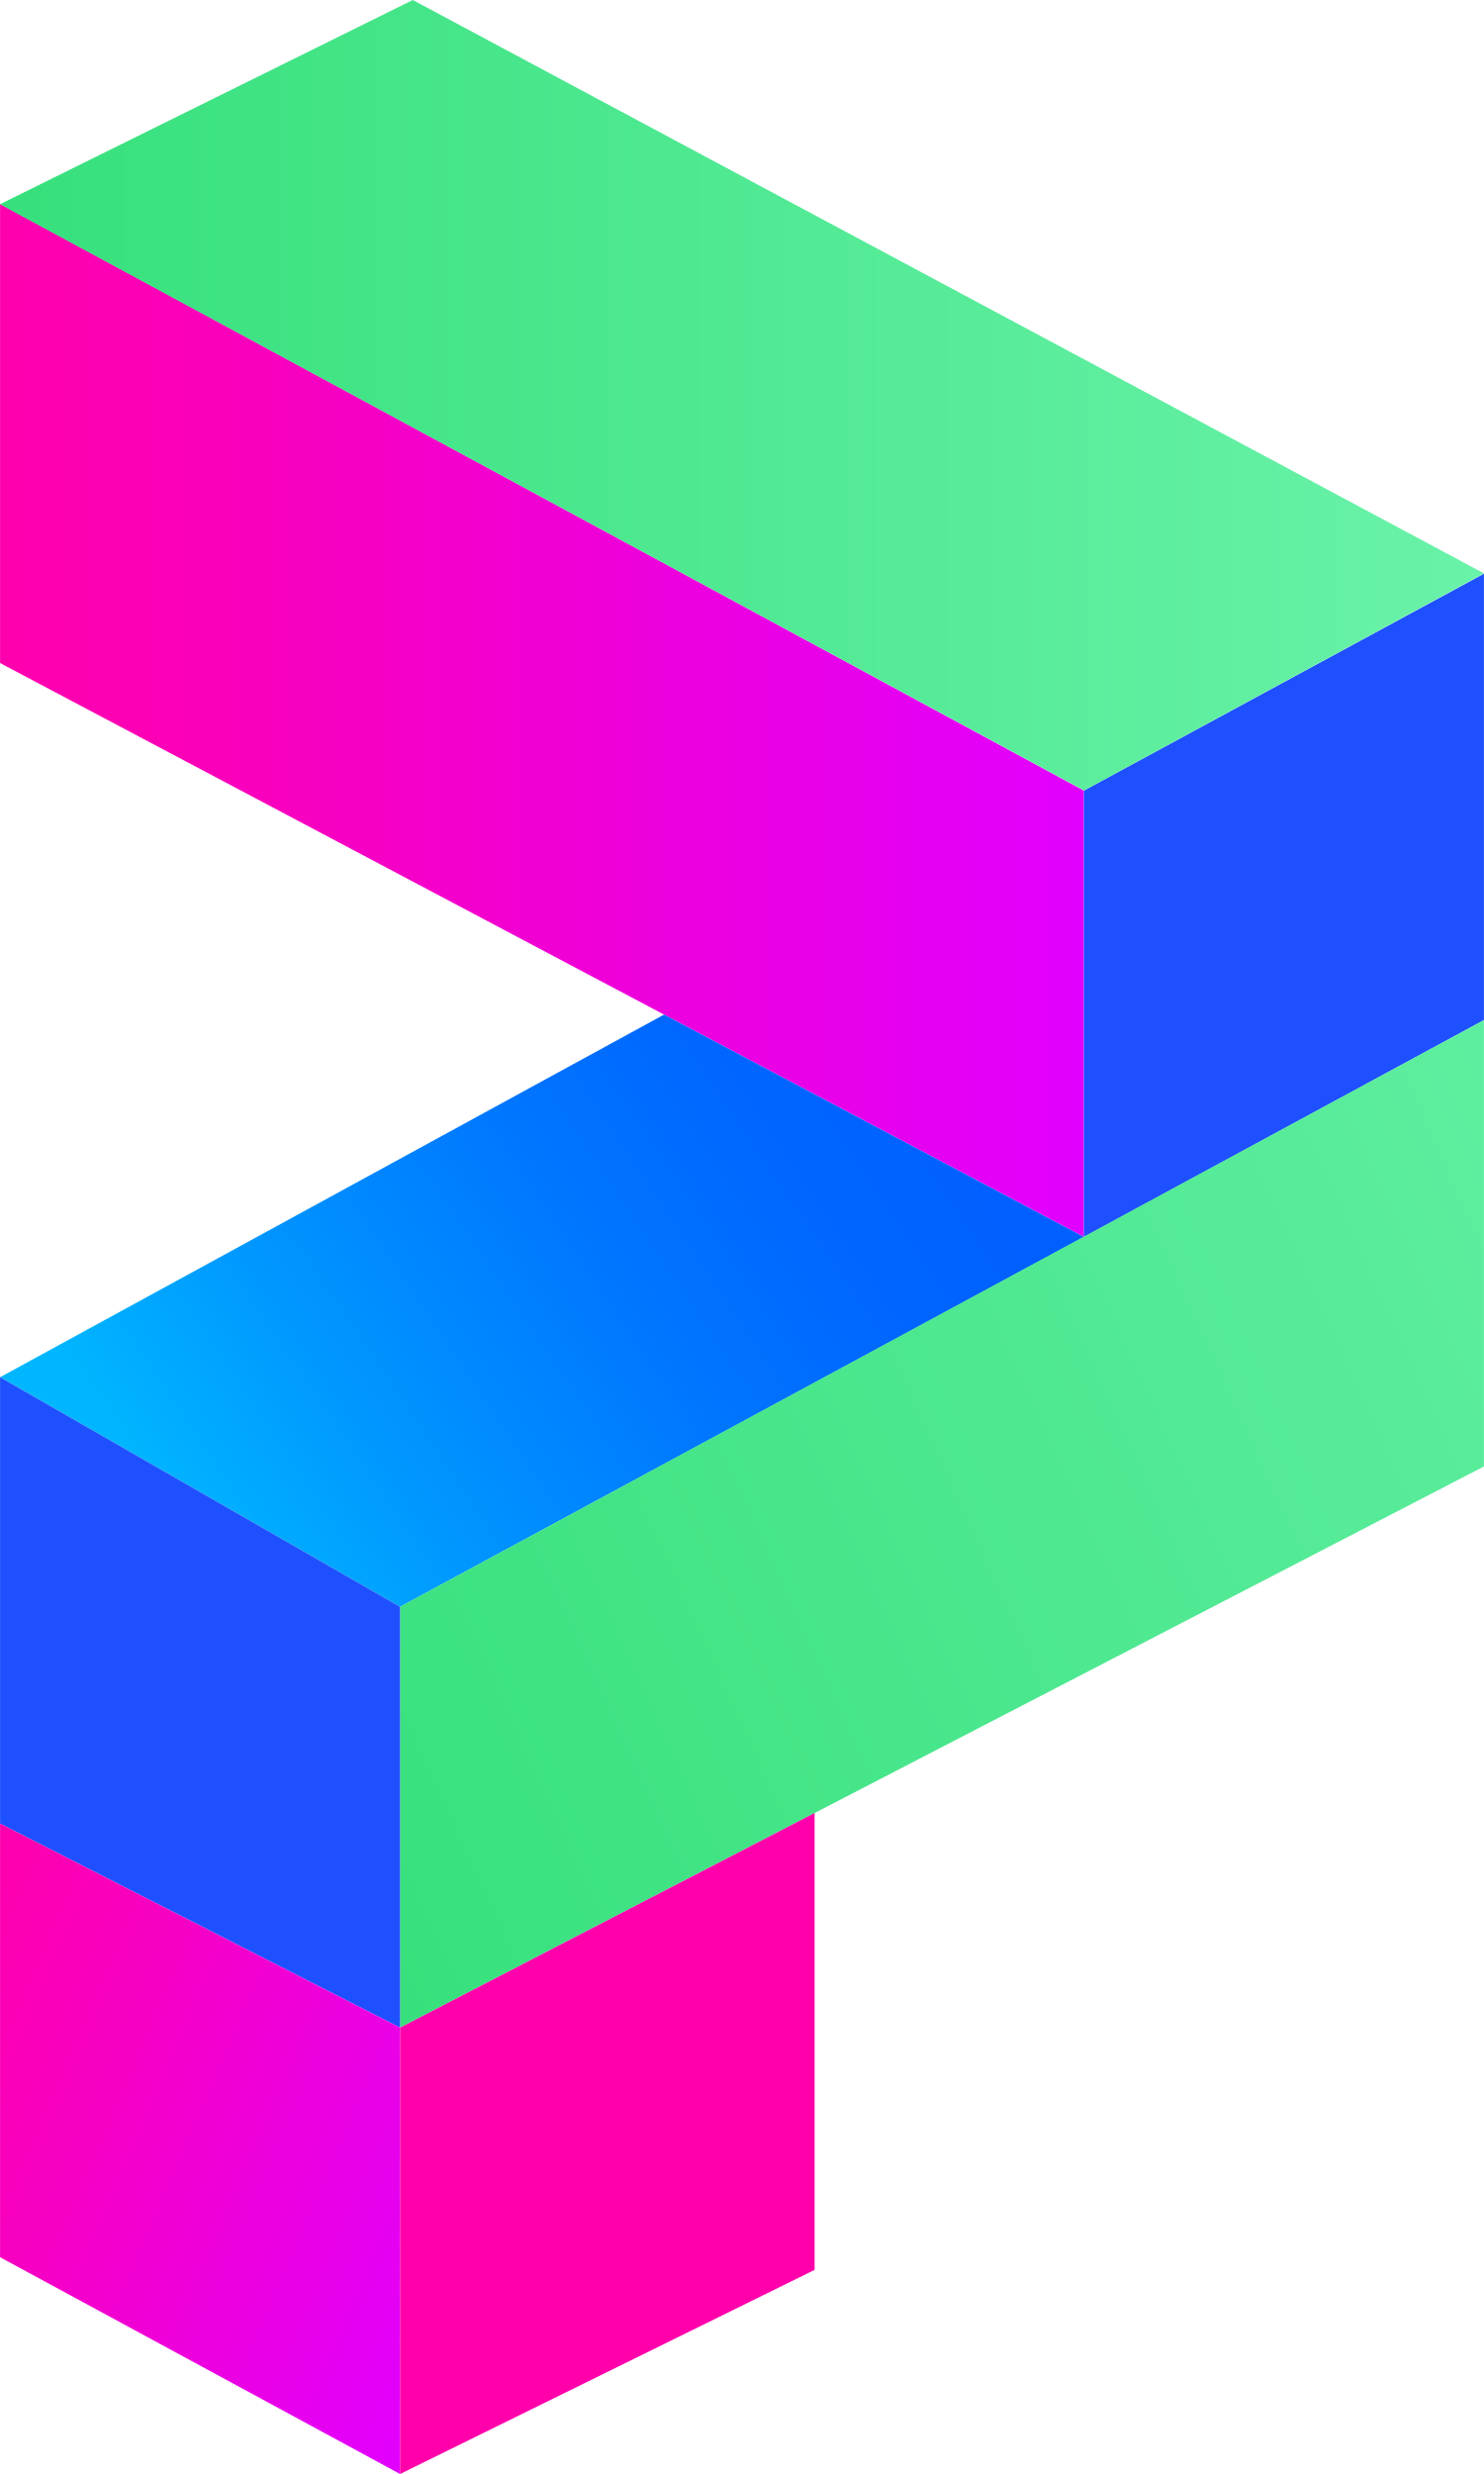
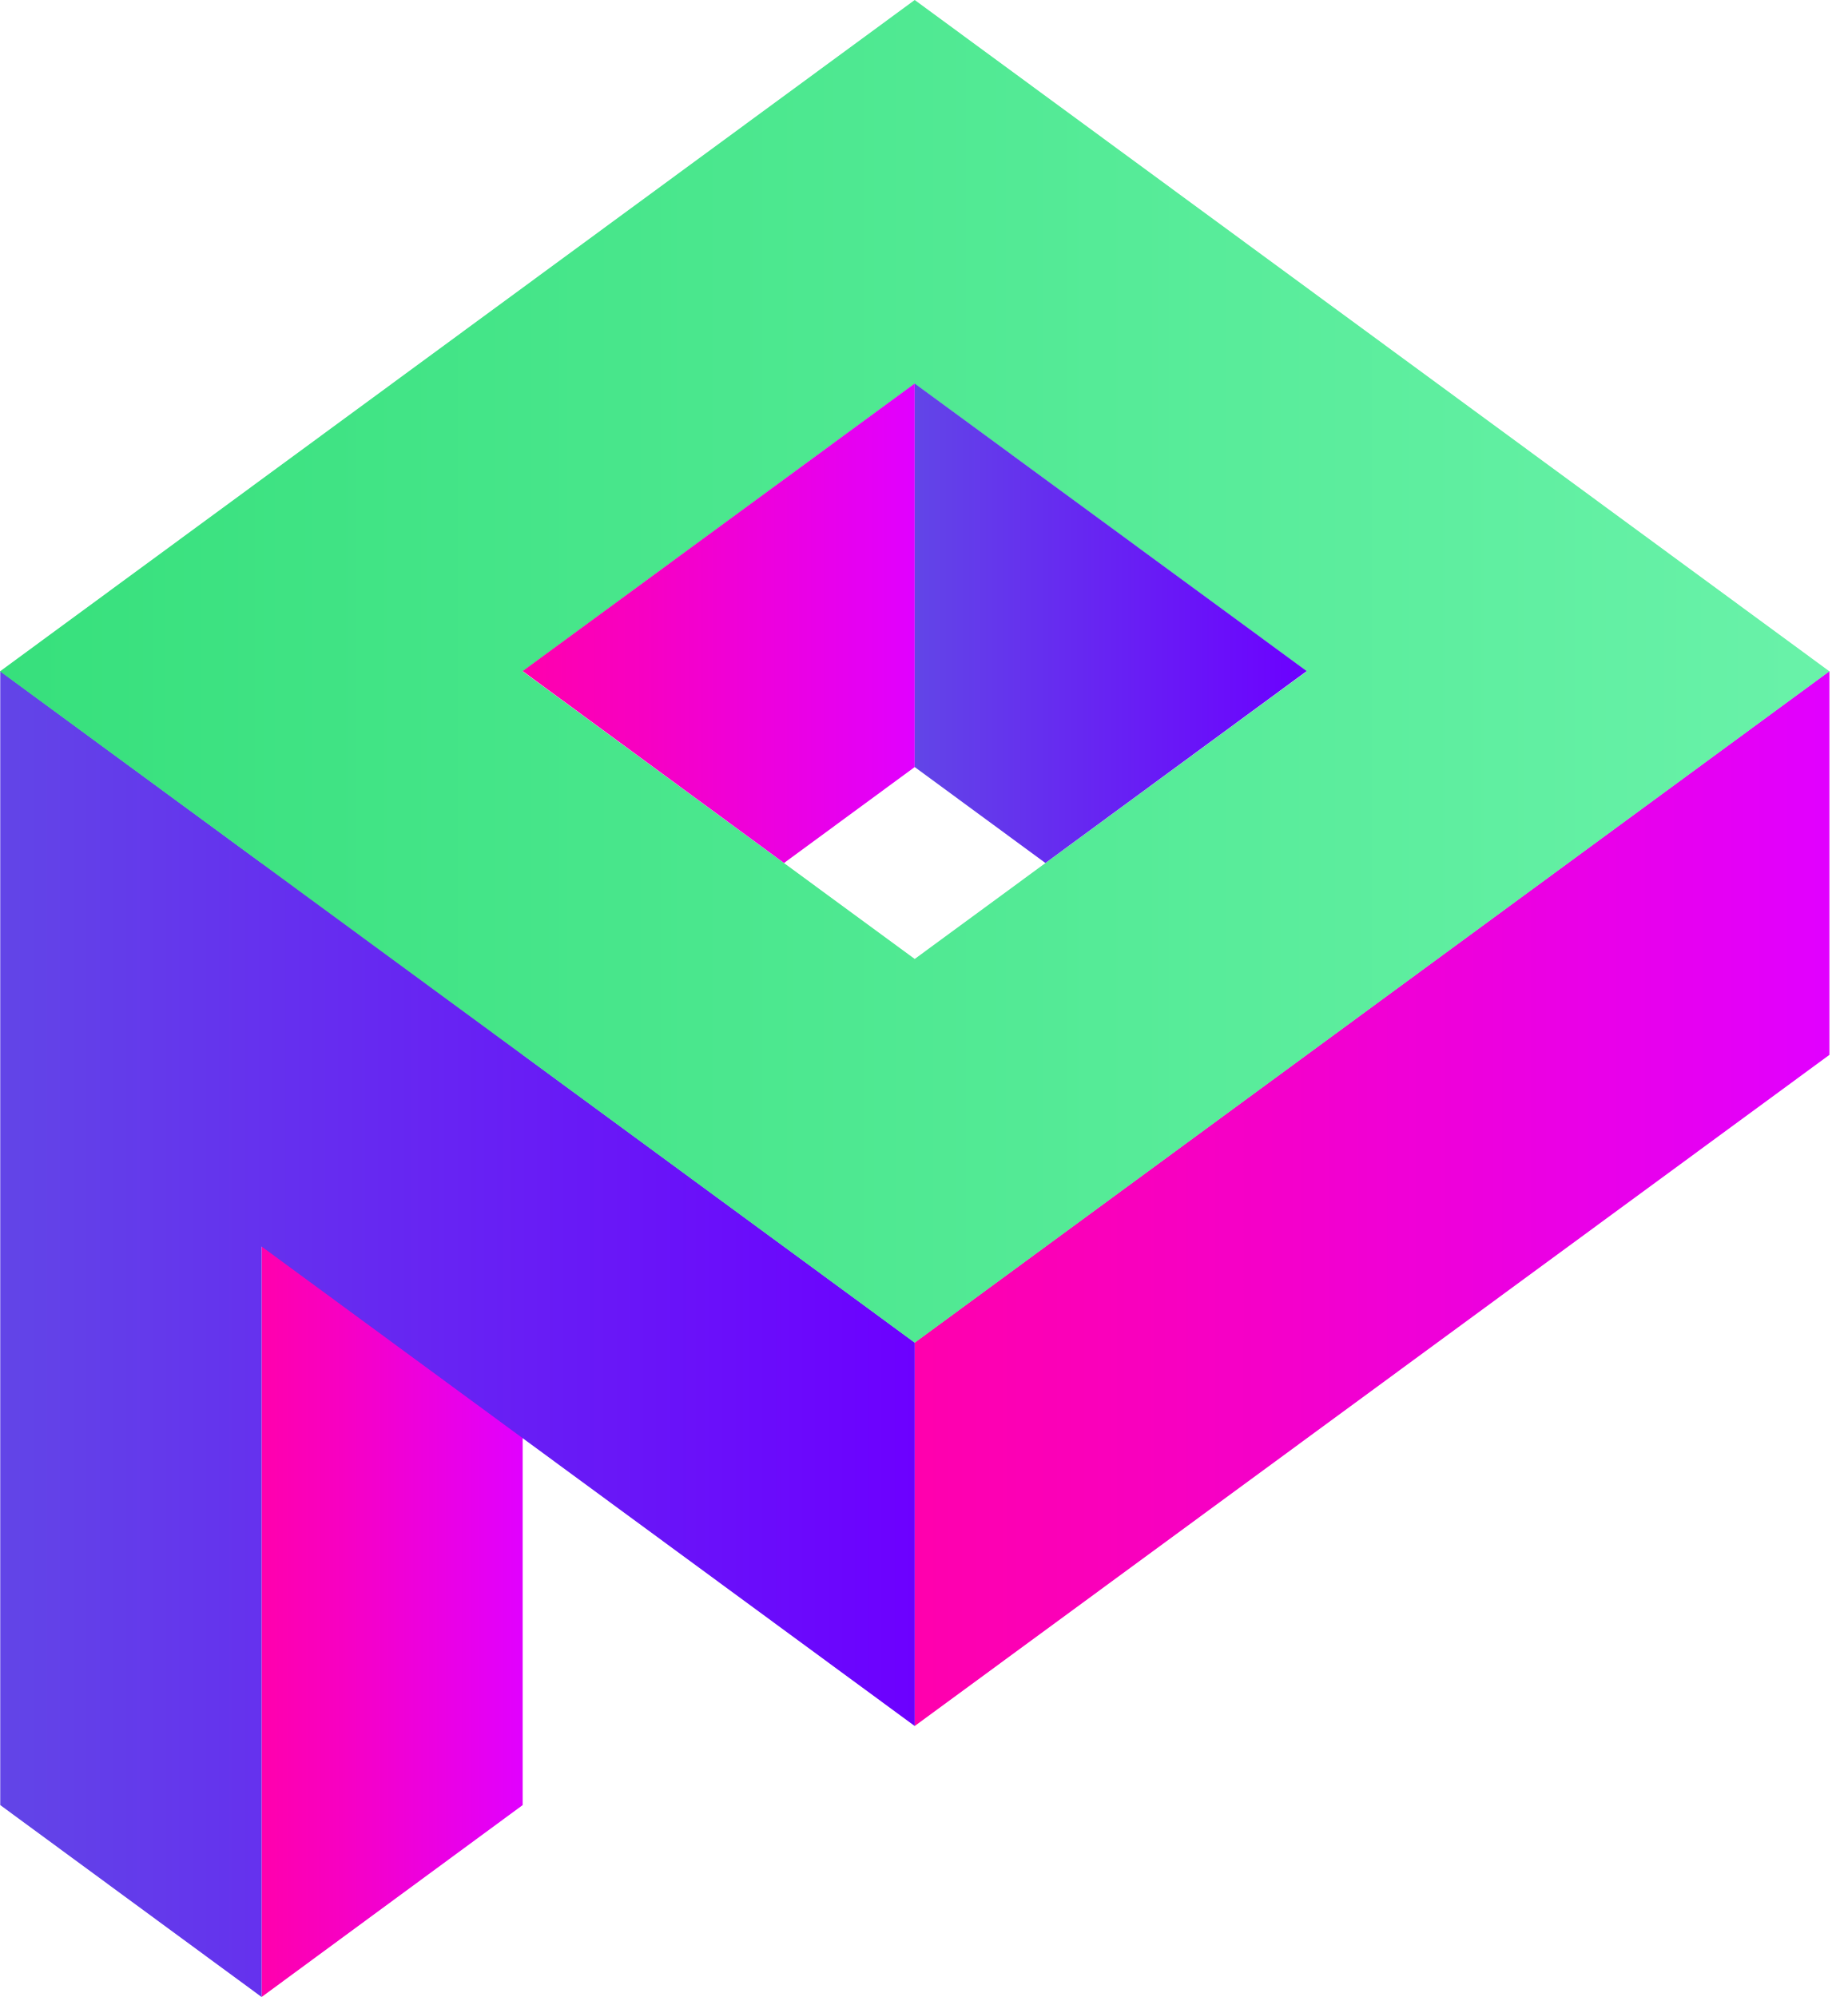
- <svg xmlns="http://www.w3.org/2000/svg" width="24" height="40" viewBox="0 0 24 40" fill="none">
-   <path d="M0.001 3.297V10.72L17.53 19.999V12.782L0.001 3.297Z" fill="url(#paint0_linear)" />
-   <path d="M23.999 9.276V16.493L17.53 19.999V12.782L23.999 9.276Z" fill="#1E50FF" />
-   <path d="M6.676 0L24 9.271L17.532 12.78L0 3.302L6.676 0Z" fill="url(#paint1_linear)" />
-   <path d="M0.001 22.267L10.739 16.404L17.53 19.999L6.47 25.979L0.001 22.267Z" fill="url(#paint2_linear)" />
-   <path d="M6.47 32.783L23.999 23.71V16.493L6.47 25.979V32.783Z" fill="url(#paint3_linear)" />
-   <path d="M0.001 22.267V29.484L6.47 32.783V25.979L0.001 22.267Z" fill="#1E50FF" />
-   <path d="M0.001 29.484V36.495L6.47 40V32.783L0.001 29.484Z" fill="url(#paint4_linear)" />
-   <path d="M6.47 32.783L13.174 29.313V36.7L6.47 40V32.783Z" fill="#FF00AB" />
+ <svg xmlns="http://www.w3.org/2000/svg" width="37" height="40" viewBox="0 0 37 40" fill="none">
+   <path d="M5.239 40L10.467 36.156V13.442L5.239 17.286V40Z" fill="url(#paint0_linear)" />
+   <path d="M36.636 13.442V21.129L18.318 34.572V26.89L36.636 13.442Z" fill="url(#paint1_linear)" />
+   <path d="M5.239 17.286L0.005 13.442V36.156L5.239 40V24.968L18.318 34.572V26.89L5.239 17.286Z" fill="url(#paint2_linear)" />
+   <path d="M18.318 0L0 13.447L18.318 26.895L36.636 13.447L18.318 0ZM18.318 19.208L10.467 13.447L18.318 7.687L26.168 13.447L18.318 19.208Z" fill="url(#paint3_linear)" />
+   <path d="M15.701 17.286L18.318 15.364V7.682L10.467 13.442L15.701 17.286Z" fill="url(#paint4_linear)" />
+   <path d="M18.318 15.364V7.682L26.168 13.442L20.935 17.286L18.318 15.364Z" fill="url(#paint5_linear)" />
  <defs>
-     <linearGradient id="paint0_linear" x1="0.002" y1="11.648" x2="17.53" y2="11.648" gradientUnits="userSpaceOnUse">
+     <linearGradient id="paint0_linear" x1="5.236" y1="26.722" x2="10.469" y2="26.722" gradientUnits="userSpaceOnUse">
      <stop stop-color="#FF00AD" />
      <stop offset="0.281" stop-color="#F800C0" />
      <stop offset="0.846" stop-color="#E600F1" />
      <stop offset="1" stop-color="#E100FF" />
    </linearGradient>
-     <linearGradient id="paint1_linear" x1="0" y1="6.39" x2="24" y2="6.39" gradientUnits="userSpaceOnUse">
-       <stop stop-color="#37E07C" />
-       <stop offset="1" stop-color="#69F2A9" />
-     </linearGradient>
-     <linearGradient id="paint2_linear" x1="14.632" y1="17.268" x2="3.053" y2="25.08" gradientUnits="userSpaceOnUse">
-       <stop stop-color="#0060FF" />
-       <stop offset="0.184" stop-color="#0066FF" />
-       <stop offset="0.438" stop-color="#0078FF" />
-       <stop offset="0.729" stop-color="#0095FF" />
-       <stop offset="1" stop-color="#00B6FF" />
-     </linearGradient>
-     <linearGradient id="paint3_linear" x1="4.559" y1="29.381" x2="31.317" y2="17.206" gradientUnits="userSpaceOnUse">
-       <stop stop-color="#37E07C" />
-       <stop offset="1" stop-color="#69F2A9" />
-     </linearGradient>
-     <linearGradient id="paint4_linear" x1="-1.421" y1="32.777" x2="7.791" y2="36.757" gradientUnits="userSpaceOnUse">
+     <linearGradient id="paint1_linear" x1="18.319" y1="24.009" x2="36.634" y2="24.009" gradientUnits="userSpaceOnUse">
      <stop stop-color="#FF00AD" />
      <stop offset="0.281" stop-color="#F800C0" />
      <stop offset="0.846" stop-color="#E600F1" />
      <stop offset="1" stop-color="#E100FF" />
    </linearGradient>
+     <linearGradient id="paint2_linear" x1="0.004" y1="26.722" x2="18.319" y2="26.722" gradientUnits="userSpaceOnUse">
+       <stop stop-color="#6245E7" />
+       <stop offset="1" stop-color="#6C00FF" />
+     </linearGradient>
+     <linearGradient id="paint3_linear" x1="0.004" y1="13.444" x2="36.634" y2="13.444" gradientUnits="userSpaceOnUse">
+       <stop stop-color="#37E07C" />
+       <stop offset="1" stop-color="#69F2A9" />
+     </linearGradient>
+     <linearGradient id="paint4_linear" x1="10.47" y1="12.484" x2="18.319" y2="12.484" gradientUnits="userSpaceOnUse">
+       <stop stop-color="#FF00AD" />
+       <stop offset="0.281" stop-color="#F800C0" />
+       <stop offset="0.846" stop-color="#E600F1" />
+       <stop offset="1" stop-color="#E100FF" />
+     </linearGradient>
+     <linearGradient id="paint5_linear" x1="18.319" y1="12.484" x2="26.168" y2="12.484" gradientUnits="userSpaceOnUse">
+       <stop stop-color="#6245E7" />
+       <stop offset="1" stop-color="#6C00FF" />
+     </linearGradient>
  </defs>
</svg>
